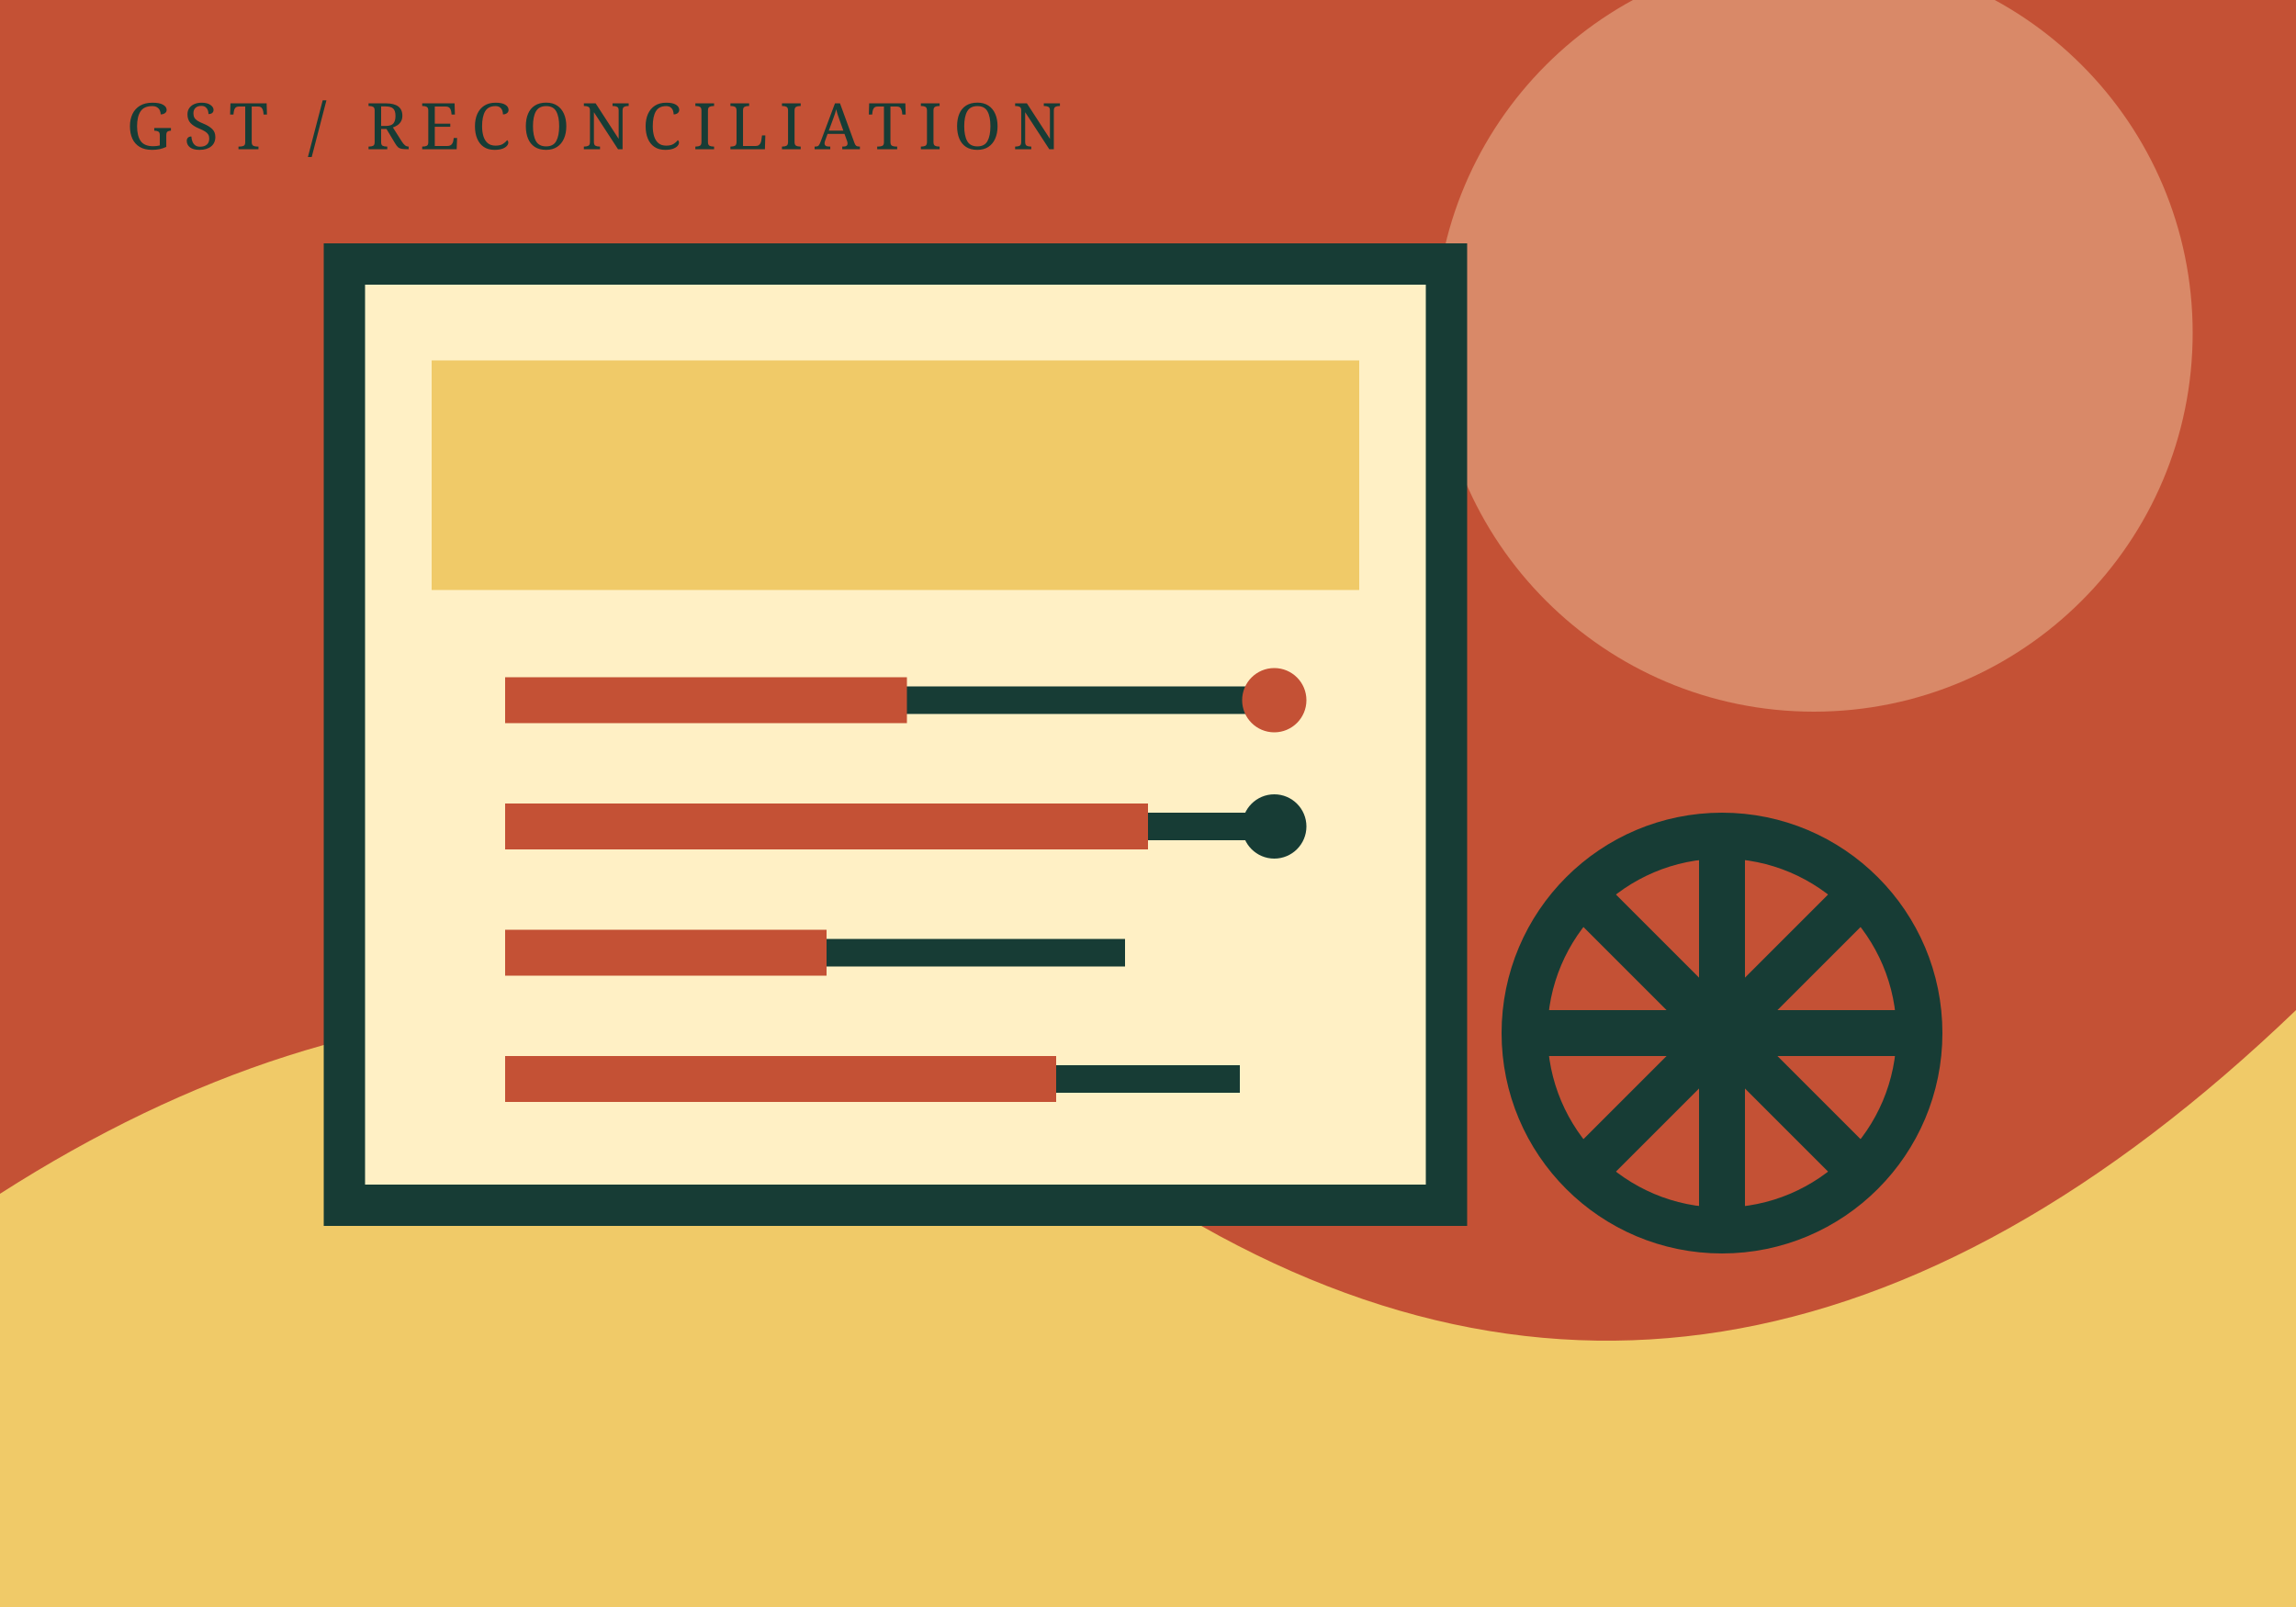
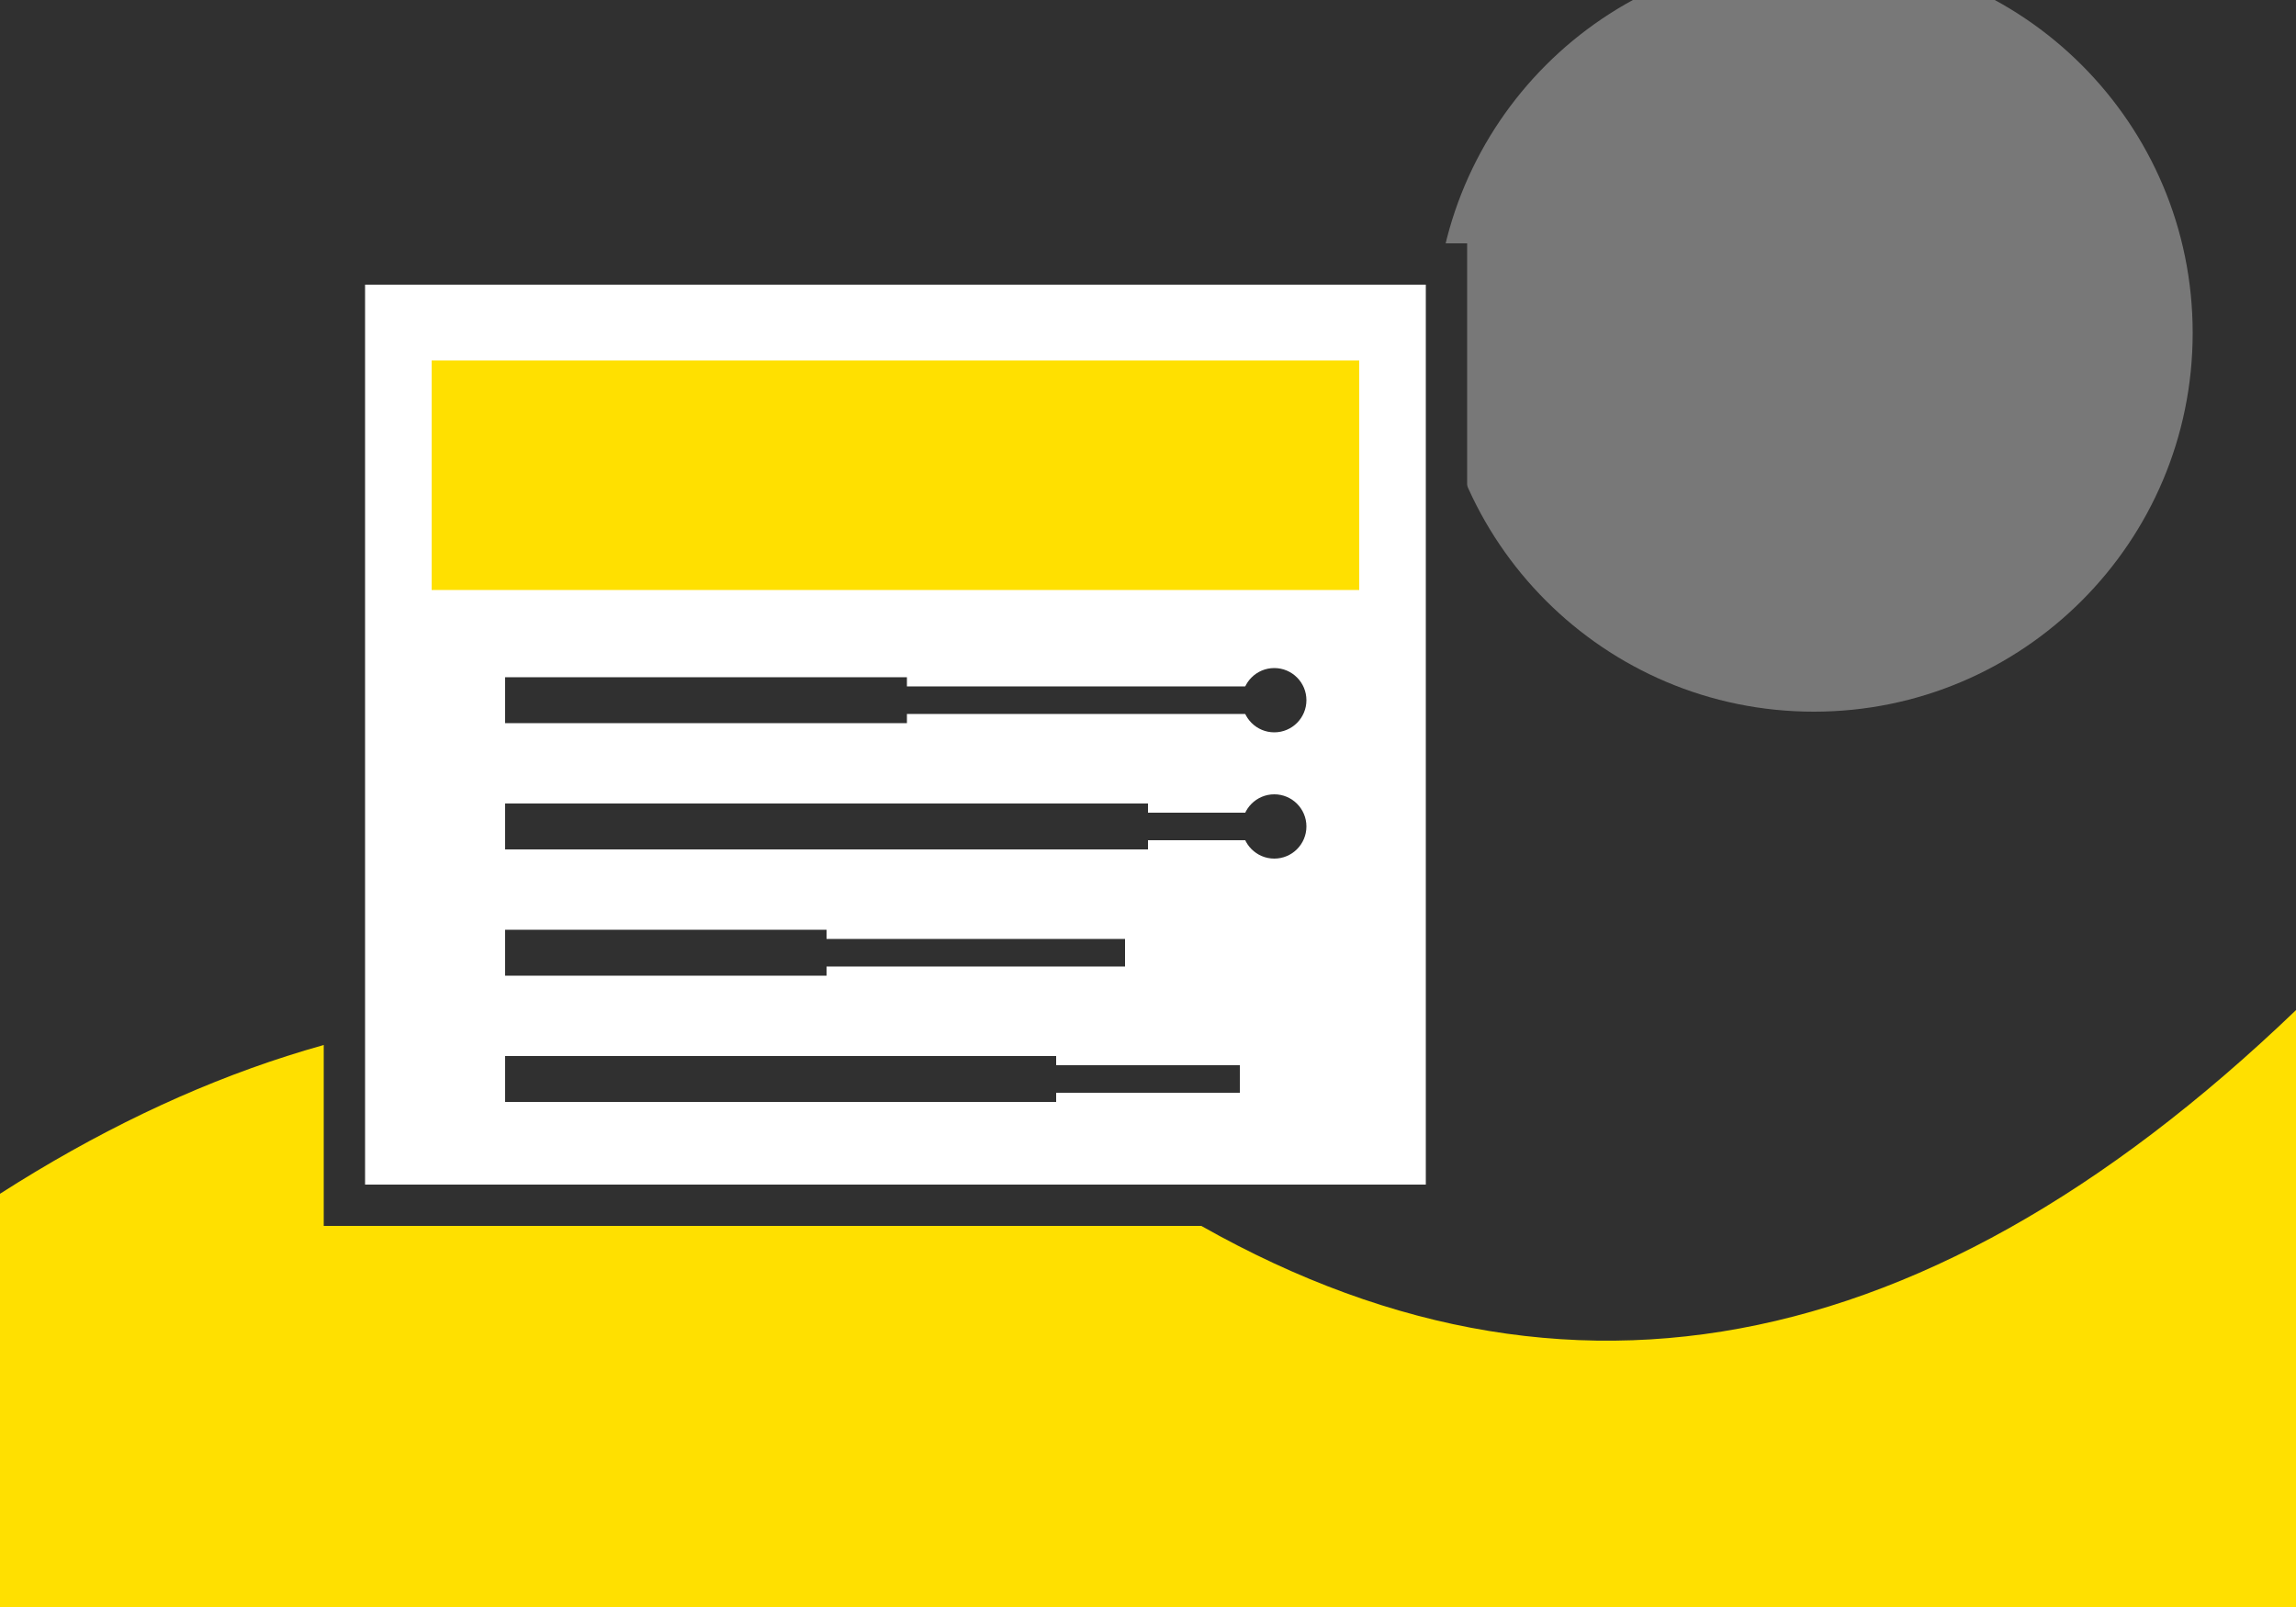
<svg xmlns="http://www.w3.org/2000/svg" viewBox="0 0 1000 700" role="img" aria-label="Tax records, matching columns, check marks and portal data">
-   <rect width="1000" height="700" fill="#c45135" />
-   <path d="M0 520Q250 360 500 520T1000 440V700H0Z" fill="#f0ca68" />
-   <circle cx="790" cy="145" r="165" fill="#fff0c5" opacity=".35" />
+   <rect width="1000" height="700" fill="#303030" />
+   <path d="M0 520Q250 360 500 520T1000 440V700H0Z" fill="#FFE000" />
+   <circle cx="790" cy="145" r="165" fill="#FFFFFF" opacity=".35" />
  <g transform="translate(150 115)">
-     <rect x="0" y="0" width="480" height="410" fill="#fff0c5" stroke="#173c35" stroke-width="18" />
-     <rect x="38" y="42" width="404" height="100" fill="#f0ca68" />
-     <path d="M70 190H405M70 245H405M70 300H340M70 355H390" stroke="#173c35" stroke-width="12" />
-     <path d="M70 190H245M70 245H350M70 300H210M70 355H310" stroke="#c45135" stroke-width="20" />
-     <circle cx="405" cy="190" r="14" fill="#c45135" />
-     <circle cx="405" cy="245" r="14" fill="#173c35" />
+     <rect x="0" y="0" width="480" height="410" fill="#FFFFFF" stroke="#303030" stroke-width="18" />
+     <rect x="38" y="42" width="404" height="100" fill="#FFE000" />
+     <path d="M70 190H405M70 245H405M70 300H340M70 355H390" stroke="#303030" stroke-width="12" />
+     <path d="M70 190H245M70 245H350M70 300H210M70 355H310" stroke="#303030" stroke-width="20" />
+     <circle cx="405" cy="190" r="14" fill="#303030" />
+     <circle cx="405" cy="245" r="14" fill="#303030" />
  </g>
-   <g transform="translate(650 350)" fill="none" stroke="#173c35" stroke-width="20">
+   <g transform="translate(650 350)" fill="none" stroke="#303030" stroke-width="20">
    <circle cx="100" cy="100" r="86" />
    <path d="M100 14V186M14 100H186M40 40L160 160M160 40L40 160" />
  </g>
-   <text x="55" y="65" font-family="Georgia,serif" font-size="28" fill="#173c35" letter-spacing="5">GST / RECONCILIATION</text>
+   <text x="55" y="65" font-family="Georgia,serif" font-size="28" fill="#303030" letter-spacing="5">GST / RECONCILIATION</text>
</svg>
